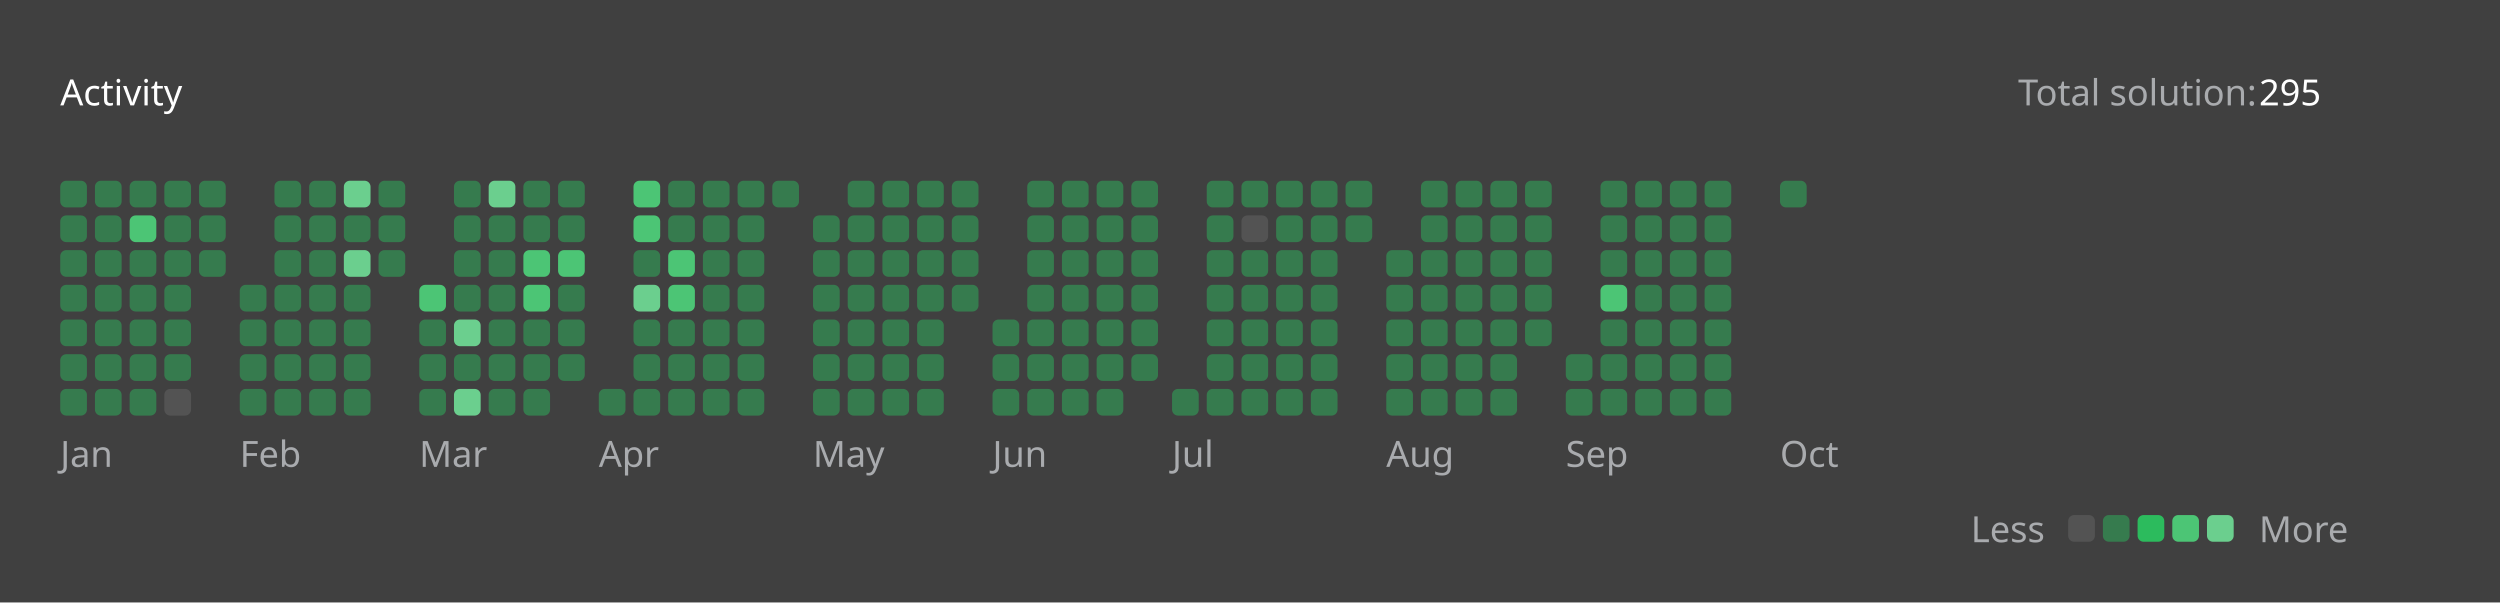
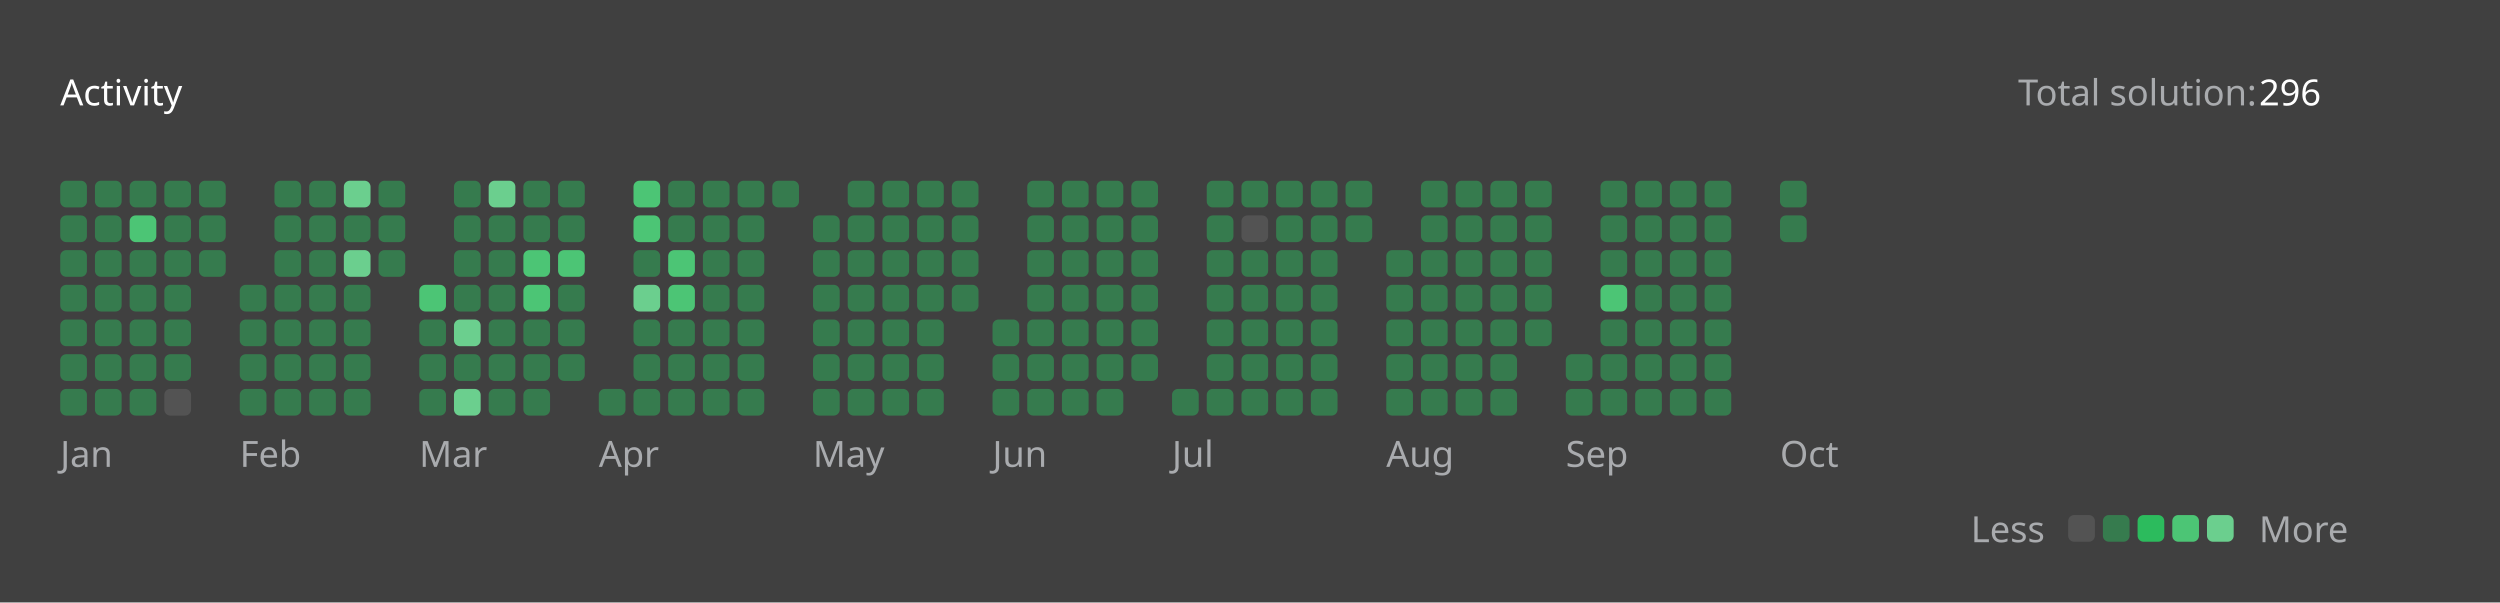
<svg xmlns="http://www.w3.org/2000/svg" version="1.1" height="200" width="830" viewBox="0 0 830 200">
  <style>*{font-family: "Segoe UI", Tahoma, Geneva, Verdana, sans-serif;}</style>
  <style>.title{font-weight: 500;font-size: 1rem;}</style>
  <style>.rotate-90{transform: rotate(-90deg);transform-origin: center;transform-box: fill-box;}</style>
  <style>.state{font-size: .75rem;}</style>
  <style>.light{color: #ffffff;fill: #ffffff;}</style>
  <style>.light-gray{color: #eff2f699;fill: #eff2f699;}</style>
  <style>.dark-gray{color: #ebebf54d;fill: #ebebf54d;}</style>
  <style>.gray{color: #747474;fill: #747474;}</style>
  <style>.orange{color: #ffa116;fill: #ffa116;}</style>
  <style>.background{color: #404040;fill: #404040;}</style>
  <style>.level-1-block{fill: #ffffff1a;}</style>
  <style>.level-2-block{fill: #2cb55d80;}</style>
  <style>.level-3-block{fill: #2cbb5dff;}</style>
  <style>.level-4-block{fill: #4cc575ff;}</style>
  <style>.level-5-block{fill: #6bcf8eff;}</style>
  <rect fill="#404040" x="0" y="0" width="830" height="200" rx="0.5rem" />
  <g text-anchor="start" text-decoration="1" class="title">
    <text x="20" y="35">
      <tspan class="light">Activity</tspan>
      <tspan class="orange" />
    </text>
  </g>
  <g class="state">
    <text x="670" y="35" class="light-gray"> Total solution: </text>
-     <text x="750" y="35" class="light"> 295 </text>
+     <text x="750" y="35" class="light"> 296 </text>
    <text x="678.88" y="180" class="light-gray" text-anchor="end">Less</text>
    <rect x="686.64" y="171" width="8.86" height="8.86" rx="2" ry="2" class="level-1-block" />
    <rect x="698.16" y="171" width="8.86" height="8.86" rx="2" ry="2" class="level-2-block" />
    <rect x="709.68" y="171" width="8.86" height="8.86" rx="2" ry="2" class="level-3-block" />
    <rect x="721.2" y="171" width="8.86" height="8.86" rx="2" ry="2" class="level-4-block" />
    <rect x="732.72" y="171" width="8.86" height="8.86" rx="2" ry="2" class="level-5-block" />
    <text x="750" y="180" class="light-gray">More</text>
  </g>
  <g x="20" y="60">
    <g x="20" y="60">
      <g x="20.0" y="60">
        <rect x="20.0" y="60.0" width="8.86" height="8.86" rx="2" ry="2" class="level-2-block" />
        <rect x="20.0" y="71.52" width="8.86" height="8.86" rx="2" ry="2" class="level-2-block" />
        <rect x="20.0" y="83.04" width="8.86" height="8.86" rx="2" ry="2" class="level-2-block" />
        <rect x="20.0" y="94.56" width="8.86" height="8.86" rx="2" ry="2" class="level-2-block" />
        <rect x="20.0" y="106.08" width="8.86" height="8.86" rx="2" ry="2" class="level-2-block" />
        <rect x="20.0" y="117.6" width="8.86" height="8.86" rx="2" ry="2" class="level-2-block" />
        <rect x="20.0" y="129.12" width="8.86" height="8.86" rx="2" ry="2" class="level-2-block" />
      </g>
      <g x="31.52" y="60">
        <rect x="31.52" y="60.0" width="8.86" height="8.86" rx="2" ry="2" class="level-2-block" />
        <rect x="31.52" y="71.52" width="8.86" height="8.86" rx="2" ry="2" class="level-2-block" />
        <rect x="31.52" y="83.04" width="8.86" height="8.86" rx="2" ry="2" class="level-2-block" />
        <rect x="31.52" y="94.56" width="8.86" height="8.86" rx="2" ry="2" class="level-2-block" />
        <rect x="31.52" y="106.08" width="8.86" height="8.86" rx="2" ry="2" class="level-2-block" />
        <rect x="31.52" y="117.6" width="8.86" height="8.86" rx="2" ry="2" class="level-2-block" />
        <rect x="31.52" y="129.12" width="8.86" height="8.86" rx="2" ry="2" class="level-2-block" />
      </g>
      <g x="43.04" y="60">
        <rect x="43.04" y="60.0" width="8.86" height="8.86" rx="2" ry="2" class="level-2-block" />
        <rect x="43.04" y="71.52" width="8.86" height="8.86" rx="2" ry="2" class="level-4-block" />
        <rect x="43.04" y="83.04" width="8.86" height="8.86" rx="2" ry="2" class="level-2-block" />
        <rect x="43.04" y="94.56" width="8.86" height="8.86" rx="2" ry="2" class="level-2-block" />
        <rect x="43.04" y="106.08" width="8.86" height="8.86" rx="2" ry="2" class="level-2-block" />
        <rect x="43.04" y="117.6" width="8.86" height="8.86" rx="2" ry="2" class="level-2-block" />
        <rect x="43.04" y="129.12" width="8.86" height="8.86" rx="2" ry="2" class="level-2-block" />
      </g>
      <g x="54.56" y="60">
        <rect x="54.56" y="60.0" width="8.86" height="8.86" rx="2" ry="2" class="level-2-block" />
        <rect x="54.56" y="71.52" width="8.86" height="8.86" rx="2" ry="2" class="level-2-block" />
        <rect x="54.56" y="83.04" width="8.86" height="8.86" rx="2" ry="2" class="level-2-block" />
        <rect x="54.56" y="94.56" width="8.86" height="8.86" rx="2" ry="2" class="level-2-block" />
        <rect x="54.56" y="106.08" width="8.86" height="8.86" rx="2" ry="2" class="level-2-block" />
        <rect x="54.56" y="117.6" width="8.86" height="8.86" rx="2" ry="2" class="level-2-block" />
        <rect x="54.56" y="129.12" width="8.86" height="8.86" rx="2" ry="2" class="level-1-block" />
      </g>
      <g x="66.08" y="60">
        <rect x="66.08" y="60.0" width="8.86" height="8.86" rx="2" ry="2" class="level-2-block" />
        <rect x="66.08" y="71.52" width="8.86" height="8.86" rx="2" ry="2" class="level-2-block" />
        <rect x="66.08" y="83.04" width="8.86" height="8.86" rx="2" ry="2" class="level-2-block" />
      </g>
      <text x="20.0" y="155" class="light-gray state">Jan</text>
    </g>
  </g>
  <g x="79.6" y="60">
    <g x="79.6" y="60">
      <g x="79.6" y="60">
        <rect x="79.6" y="94.56" width="8.86" height="8.86" rx="2" ry="2" class="level-2-block" />
        <rect x="79.6" y="106.08" width="8.86" height="8.86" rx="2" ry="2" class="level-2-block" />
        <rect x="79.6" y="117.6" width="8.86" height="8.86" rx="2" ry="2" class="level-2-block" />
        <rect x="79.6" y="129.12" width="8.86" height="8.86" rx="2" ry="2" class="level-2-block" />
      </g>
      <g x="91.12" y="60">
        <rect x="91.12" y="60.0" width="8.86" height="8.86" rx="2" ry="2" class="level-2-block" />
        <rect x="91.12" y="71.52" width="8.86" height="8.86" rx="2" ry="2" class="level-2-block" />
        <rect x="91.12" y="83.04" width="8.86" height="8.86" rx="2" ry="2" class="level-2-block" />
        <rect x="91.12" y="94.56" width="8.86" height="8.86" rx="2" ry="2" class="level-2-block" />
        <rect x="91.12" y="106.08" width="8.86" height="8.86" rx="2" ry="2" class="level-2-block" />
        <rect x="91.12" y="117.6" width="8.86" height="8.86" rx="2" ry="2" class="level-2-block" />
        <rect x="91.12" y="129.12" width="8.86" height="8.86" rx="2" ry="2" class="level-2-block" />
      </g>
      <g x="102.64" y="60">
        <rect x="102.64" y="60.0" width="8.86" height="8.86" rx="2" ry="2" class="level-2-block" />
        <rect x="102.64" y="71.52" width="8.86" height="8.86" rx="2" ry="2" class="level-2-block" />
        <rect x="102.64" y="83.04" width="8.86" height="8.86" rx="2" ry="2" class="level-2-block" />
        <rect x="102.64" y="94.56" width="8.86" height="8.86" rx="2" ry="2" class="level-2-block" />
        <rect x="102.64" y="106.08" width="8.86" height="8.86" rx="2" ry="2" class="level-2-block" />
        <rect x="102.64" y="117.6" width="8.86" height="8.86" rx="2" ry="2" class="level-2-block" />
        <rect x="102.64" y="129.12" width="8.86" height="8.86" rx="2" ry="2" class="level-2-block" />
      </g>
      <g x="114.16" y="60">
        <rect x="114.16" y="60.0" width="8.86" height="8.86" rx="2" ry="2" class="level-5-block" />
        <rect x="114.16" y="71.52" width="8.86" height="8.86" rx="2" ry="2" class="level-2-block" />
        <rect x="114.16" y="83.04" width="8.86" height="8.86" rx="2" ry="2" class="level-5-block" />
        <rect x="114.16" y="94.56" width="8.86" height="8.86" rx="2" ry="2" class="level-2-block" />
        <rect x="114.16" y="106.08" width="8.86" height="8.86" rx="2" ry="2" class="level-2-block" />
        <rect x="114.16" y="117.6" width="8.86" height="8.86" rx="2" ry="2" class="level-2-block" />
        <rect x="114.16" y="129.12" width="8.86" height="8.86" rx="2" ry="2" class="level-2-block" />
      </g>
      <g x="125.68" y="60">
        <rect x="125.68" y="60.0" width="8.86" height="8.86" rx="2" ry="2" class="level-2-block" />
        <rect x="125.68" y="71.52" width="8.86" height="8.86" rx="2" ry="2" class="level-2-block" />
        <rect x="125.68" y="83.04" width="8.86" height="8.86" rx="2" ry="2" class="level-2-block" />
      </g>
      <text x="79.6" y="155" class="light-gray state">Feb</text>
    </g>
  </g>
  <g x="139.2" y="60">
    <g x="139.2" y="60">
      <g x="139.2" y="60">
        <rect x="139.2" y="94.56" width="8.86" height="8.86" rx="2" ry="2" class="level-4-block" />
        <rect x="139.2" y="106.08" width="8.86" height="8.86" rx="2" ry="2" class="level-2-block" />
        <rect x="139.2" y="117.6" width="8.86" height="8.86" rx="2" ry="2" class="level-2-block" />
        <rect x="139.2" y="129.12" width="8.86" height="8.86" rx="2" ry="2" class="level-2-block" />
      </g>
      <g x="150.72" y="60">
        <rect x="150.72" y="60.0" width="8.86" height="8.86" rx="2" ry="2" class="level-2-block" />
        <rect x="150.72" y="71.52" width="8.86" height="8.86" rx="2" ry="2" class="level-2-block" />
        <rect x="150.72" y="83.04" width="8.86" height="8.86" rx="2" ry="2" class="level-2-block" />
        <rect x="150.72" y="94.56" width="8.86" height="8.86" rx="2" ry="2" class="level-2-block" />
        <rect x="150.72" y="106.08" width="8.86" height="8.86" rx="2" ry="2" class="level-5-block" />
        <rect x="150.72" y="117.6" width="8.86" height="8.86" rx="2" ry="2" class="level-2-block" />
        <rect x="150.72" y="129.12" width="8.86" height="8.86" rx="2" ry="2" class="level-5-block" />
      </g>
      <g x="162.24" y="60">
        <rect x="162.24" y="60.0" width="8.86" height="8.86" rx="2" ry="2" class="level-5-block" />
        <rect x="162.24" y="71.52" width="8.86" height="8.86" rx="2" ry="2" class="level-2-block" />
        <rect x="162.24" y="83.04" width="8.86" height="8.86" rx="2" ry="2" class="level-2-block" />
        <rect x="162.24" y="94.56" width="8.86" height="8.86" rx="2" ry="2" class="level-2-block" />
        <rect x="162.24" y="106.08" width="8.86" height="8.86" rx="2" ry="2" class="level-2-block" />
        <rect x="162.24" y="117.6" width="8.86" height="8.86" rx="2" ry="2" class="level-2-block" />
        <rect x="162.24" y="129.12" width="8.86" height="8.86" rx="2" ry="2" class="level-2-block" />
      </g>
      <g x="173.76" y="60">
        <rect x="173.76" y="60.0" width="8.86" height="8.86" rx="2" ry="2" class="level-2-block" />
        <rect x="173.76" y="71.52" width="8.86" height="8.86" rx="2" ry="2" class="level-2-block" />
        <rect x="173.76" y="83.04" width="8.86" height="8.86" rx="2" ry="2" class="level-4-block" />
        <rect x="173.76" y="94.56" width="8.86" height="8.86" rx="2" ry="2" class="level-4-block" />
        <rect x="173.76" y="106.08" width="8.86" height="8.86" rx="2" ry="2" class="level-2-block" />
        <rect x="173.76" y="117.6" width="8.86" height="8.86" rx="2" ry="2" class="level-2-block" />
        <rect x="173.76" y="129.12" width="8.86" height="8.86" rx="2" ry="2" class="level-2-block" />
      </g>
      <g x="185.28" y="60">
        <rect x="185.28" y="60.0" width="8.86" height="8.86" rx="2" ry="2" class="level-2-block" />
        <rect x="185.28" y="71.52" width="8.86" height="8.86" rx="2" ry="2" class="level-2-block" />
        <rect x="185.28" y="83.04" width="8.86" height="8.86" rx="2" ry="2" class="level-4-block" />
        <rect x="185.28" y="94.56" width="8.86" height="8.86" rx="2" ry="2" class="level-2-block" />
        <rect x="185.28" y="106.08" width="8.86" height="8.86" rx="2" ry="2" class="level-2-block" />
        <rect x="185.28" y="117.6" width="8.86" height="8.86" rx="2" ry="2" class="level-2-block" />
      </g>
      <text x="139.2" y="155" class="light-gray state">Mar</text>
    </g>
  </g>
  <g x="198.8" y="60">
    <g x="198.8" y="60">
      <g x="198.8" y="60">
        <rect x="198.8" y="129.12" width="8.86" height="8.86" rx="2" ry="2" class="level-2-block" />
      </g>
      <g x="210.32" y="60">
        <rect x="210.32" y="60.0" width="8.86" height="8.86" rx="2" ry="2" class="level-4-block" />
        <rect x="210.32" y="71.52" width="8.86" height="8.86" rx="2" ry="2" class="level-4-block" />
        <rect x="210.32" y="83.04" width="8.86" height="8.86" rx="2" ry="2" class="level-2-block" />
        <rect x="210.32" y="94.56" width="8.86" height="8.86" rx="2" ry="2" class="level-5-block" />
        <rect x="210.32" y="106.08" width="8.86" height="8.86" rx="2" ry="2" class="level-2-block" />
        <rect x="210.32" y="117.6" width="8.86" height="8.86" rx="2" ry="2" class="level-2-block" />
        <rect x="210.32" y="129.12" width="8.86" height="8.86" rx="2" ry="2" class="level-2-block" />
      </g>
      <g x="221.84" y="60">
        <rect x="221.84" y="60.0" width="8.86" height="8.86" rx="2" ry="2" class="level-2-block" />
        <rect x="221.84" y="71.52" width="8.86" height="8.86" rx="2" ry="2" class="level-2-block" />
        <rect x="221.84" y="83.04" width="8.86" height="8.86" rx="2" ry="2" class="level-4-block" />
        <rect x="221.84" y="94.56" width="8.86" height="8.86" rx="2" ry="2" class="level-4-block" />
        <rect x="221.84" y="106.08" width="8.86" height="8.86" rx="2" ry="2" class="level-2-block" />
        <rect x="221.84" y="117.6" width="8.86" height="8.86" rx="2" ry="2" class="level-2-block" />
        <rect x="221.84" y="129.12" width="8.86" height="8.86" rx="2" ry="2" class="level-2-block" />
      </g>
      <g x="233.36" y="60">
        <rect x="233.36" y="60.0" width="8.86" height="8.86" rx="2" ry="2" class="level-2-block" />
        <rect x="233.36" y="71.52" width="8.86" height="8.86" rx="2" ry="2" class="level-2-block" />
        <rect x="233.36" y="83.04" width="8.86" height="8.86" rx="2" ry="2" class="level-2-block" />
        <rect x="233.36" y="94.56" width="8.86" height="8.86" rx="2" ry="2" class="level-2-block" />
        <rect x="233.36" y="106.08" width="8.86" height="8.86" rx="2" ry="2" class="level-2-block" />
        <rect x="233.36" y="117.6" width="8.86" height="8.86" rx="2" ry="2" class="level-2-block" />
        <rect x="233.36" y="129.12" width="8.86" height="8.86" rx="2" ry="2" class="level-2-block" />
      </g>
      <g x="244.88" y="60">
        <rect x="244.88" y="60.0" width="8.86" height="8.86" rx="2" ry="2" class="level-2-block" />
        <rect x="244.88" y="71.52" width="8.86" height="8.86" rx="2" ry="2" class="level-2-block" />
        <rect x="244.88" y="83.04" width="8.86" height="8.86" rx="2" ry="2" class="level-2-block" />
        <rect x="244.88" y="94.56" width="8.86" height="8.86" rx="2" ry="2" class="level-2-block" />
        <rect x="244.88" y="106.08" width="8.86" height="8.86" rx="2" ry="2" class="level-2-block" />
        <rect x="244.88" y="117.6" width="8.86" height="8.86" rx="2" ry="2" class="level-2-block" />
        <rect x="244.88" y="129.12" width="8.86" height="8.86" rx="2" ry="2" class="level-2-block" />
      </g>
      <g x="256.4" y="60">
        <rect x="256.4" y="60.0" width="8.86" height="8.86" rx="2" ry="2" class="level-2-block" />
      </g>
      <text x="198.8" y="155" class="light-gray state">Apr</text>
    </g>
  </g>
  <g x="269.92" y="60">
    <g x="269.92" y="60">
      <g x="269.92" y="60">
        <rect x="269.92" y="71.52" width="8.86" height="8.86" rx="2" ry="2" class="level-2-block" />
        <rect x="269.92" y="83.04" width="8.86" height="8.86" rx="2" ry="2" class="level-2-block" />
        <rect x="269.92" y="94.56" width="8.86" height="8.86" rx="2" ry="2" class="level-2-block" />
        <rect x="269.92" y="106.08" width="8.86" height="8.86" rx="2" ry="2" class="level-2-block" />
        <rect x="269.92" y="117.6" width="8.86" height="8.86" rx="2" ry="2" class="level-2-block" />
        <rect x="269.92" y="129.12" width="8.86" height="8.86" rx="2" ry="2" class="level-2-block" />
      </g>
      <g x="281.44" y="60">
        <rect x="281.44" y="60.0" width="8.86" height="8.86" rx="2" ry="2" class="level-2-block" />
        <rect x="281.44" y="71.52" width="8.86" height="8.86" rx="2" ry="2" class="level-2-block" />
        <rect x="281.44" y="83.04" width="8.86" height="8.86" rx="2" ry="2" class="level-2-block" />
        <rect x="281.44" y="94.56" width="8.86" height="8.86" rx="2" ry="2" class="level-2-block" />
        <rect x="281.44" y="106.08" width="8.86" height="8.86" rx="2" ry="2" class="level-2-block" />
        <rect x="281.44" y="117.6" width="8.86" height="8.86" rx="2" ry="2" class="level-2-block" />
        <rect x="281.44" y="129.12" width="8.86" height="8.86" rx="2" ry="2" class="level-2-block" />
      </g>
      <g x="292.96" y="60">
        <rect x="292.96" y="60.0" width="8.86" height="8.86" rx="2" ry="2" class="level-2-block" />
        <rect x="292.96" y="71.52" width="8.86" height="8.86" rx="2" ry="2" class="level-2-block" />
        <rect x="292.96" y="83.04" width="8.86" height="8.86" rx="2" ry="2" class="level-2-block" />
        <rect x="292.96" y="94.56" width="8.86" height="8.86" rx="2" ry="2" class="level-2-block" />
        <rect x="292.96" y="106.08" width="8.86" height="8.86" rx="2" ry="2" class="level-2-block" />
        <rect x="292.96" y="117.6" width="8.86" height="8.86" rx="2" ry="2" class="level-2-block" />
        <rect x="292.96" y="129.12" width="8.86" height="8.86" rx="2" ry="2" class="level-2-block" />
      </g>
      <g x="304.48" y="60">
        <rect x="304.48" y="60.0" width="8.86" height="8.86" rx="2" ry="2" class="level-2-block" />
        <rect x="304.48" y="71.52" width="8.86" height="8.86" rx="2" ry="2" class="level-2-block" />
        <rect x="304.48" y="83.04" width="8.86" height="8.86" rx="2" ry="2" class="level-2-block" />
        <rect x="304.48" y="94.56" width="8.86" height="8.86" rx="2" ry="2" class="level-2-block" />
        <rect x="304.48" y="106.08" width="8.86" height="8.86" rx="2" ry="2" class="level-2-block" />
        <rect x="304.48" y="117.6" width="8.86" height="8.86" rx="2" ry="2" class="level-2-block" />
        <rect x="304.48" y="129.12" width="8.86" height="8.86" rx="2" ry="2" class="level-2-block" />
      </g>
      <g x="316" y="60">
        <rect x="316" y="60.0" width="8.86" height="8.86" rx="2" ry="2" class="level-2-block" />
        <rect x="316" y="71.52" width="8.86" height="8.86" rx="2" ry="2" class="level-2-block" />
        <rect x="316" y="83.04" width="8.86" height="8.86" rx="2" ry="2" class="level-2-block" />
        <rect x="316" y="94.56" width="8.86" height="8.86" rx="2" ry="2" class="level-2-block" />
      </g>
      <text x="269.92" y="155" class="light-gray state">May</text>
    </g>
  </g>
  <g x="329.52" y="60">
    <g x="329.52" y="60">
      <g x="329.52" y="60">
        <rect x="329.52" y="106.08" width="8.86" height="8.86" rx="2" ry="2" class="level-2-block" />
        <rect x="329.52" y="117.6" width="8.86" height="8.86" rx="2" ry="2" class="level-2-block" />
        <rect x="329.52" y="129.12" width="8.86" height="8.86" rx="2" ry="2" class="level-2-block" />
      </g>
      <g x="341.04" y="60">
        <rect x="341.04" y="60.0" width="8.86" height="8.86" rx="2" ry="2" class="level-2-block" />
        <rect x="341.04" y="71.52" width="8.86" height="8.86" rx="2" ry="2" class="level-2-block" />
        <rect x="341.04" y="83.04" width="8.86" height="8.86" rx="2" ry="2" class="level-2-block" />
        <rect x="341.04" y="94.56" width="8.86" height="8.86" rx="2" ry="2" class="level-2-block" />
        <rect x="341.04" y="106.08" width="8.86" height="8.86" rx="2" ry="2" class="level-2-block" />
        <rect x="341.04" y="117.6" width="8.86" height="8.86" rx="2" ry="2" class="level-2-block" />
        <rect x="341.04" y="129.12" width="8.86" height="8.86" rx="2" ry="2" class="level-2-block" />
      </g>
      <g x="352.56" y="60">
        <rect x="352.56" y="60.0" width="8.86" height="8.86" rx="2" ry="2" class="level-2-block" />
        <rect x="352.56" y="71.52" width="8.86" height="8.86" rx="2" ry="2" class="level-2-block" />
        <rect x="352.56" y="83.04" width="8.86" height="8.86" rx="2" ry="2" class="level-2-block" />
        <rect x="352.56" y="94.56" width="8.86" height="8.86" rx="2" ry="2" class="level-2-block" />
        <rect x="352.56" y="106.08" width="8.86" height="8.86" rx="2" ry="2" class="level-2-block" />
        <rect x="352.56" y="117.6" width="8.86" height="8.86" rx="2" ry="2" class="level-2-block" />
        <rect x="352.56" y="129.12" width="8.86" height="8.86" rx="2" ry="2" class="level-2-block" />
      </g>
      <g x="364.08" y="60">
        <rect x="364.08" y="60.0" width="8.86" height="8.86" rx="2" ry="2" class="level-2-block" />
        <rect x="364.08" y="71.52" width="8.86" height="8.86" rx="2" ry="2" class="level-2-block" />
        <rect x="364.08" y="83.04" width="8.86" height="8.86" rx="2" ry="2" class="level-2-block" />
        <rect x="364.08" y="94.56" width="8.86" height="8.86" rx="2" ry="2" class="level-2-block" />
        <rect x="364.08" y="106.08" width="8.86" height="8.86" rx="2" ry="2" class="level-2-block" />
        <rect x="364.08" y="117.6" width="8.86" height="8.86" rx="2" ry="2" class="level-2-block" />
        <rect x="364.08" y="129.12" width="8.86" height="8.86" rx="2" ry="2" class="level-2-block" />
      </g>
      <g x="375.6" y="60">
        <rect x="375.6" y="60.0" width="8.86" height="8.86" rx="2" ry="2" class="level-2-block" />
        <rect x="375.6" y="71.52" width="8.86" height="8.86" rx="2" ry="2" class="level-2-block" />
        <rect x="375.6" y="83.04" width="8.86" height="8.86" rx="2" ry="2" class="level-2-block" />
        <rect x="375.6" y="94.56" width="8.86" height="8.86" rx="2" ry="2" class="level-2-block" />
        <rect x="375.6" y="106.08" width="8.86" height="8.86" rx="2" ry="2" class="level-2-block" />
        <rect x="375.6" y="117.6" width="8.86" height="8.86" rx="2" ry="2" class="level-2-block" />
      </g>
      <text x="329.52" y="155" class="light-gray state">Jun</text>
    </g>
  </g>
  <g x="389.12" y="60">
    <g x="389.12" y="60">
      <g x="389.12" y="60">
        <rect x="389.12" y="129.12" width="8.86" height="8.86" rx="2" ry="2" class="level-2-block" />
      </g>
      <g x="400.64" y="60">
        <rect x="400.64" y="60.0" width="8.86" height="8.86" rx="2" ry="2" class="level-2-block" />
        <rect x="400.64" y="71.52" width="8.86" height="8.86" rx="2" ry="2" class="level-2-block" />
        <rect x="400.64" y="83.04" width="8.86" height="8.86" rx="2" ry="2" class="level-2-block" />
        <rect x="400.64" y="94.56" width="8.86" height="8.86" rx="2" ry="2" class="level-2-block" />
        <rect x="400.64" y="106.08" width="8.86" height="8.86" rx="2" ry="2" class="level-2-block" />
        <rect x="400.64" y="117.6" width="8.86" height="8.86" rx="2" ry="2" class="level-2-block" />
        <rect x="400.64" y="129.12" width="8.86" height="8.86" rx="2" ry="2" class="level-2-block" />
      </g>
      <g x="412.16" y="60">
        <rect x="412.16" y="60.0" width="8.86" height="8.86" rx="2" ry="2" class="level-2-block" />
        <rect x="412.16" y="71.52" width="8.86" height="8.86" rx="2" ry="2" class="level-1-block" />
        <rect x="412.16" y="83.04" width="8.86" height="8.86" rx="2" ry="2" class="level-2-block" />
        <rect x="412.16" y="94.56" width="8.86" height="8.86" rx="2" ry="2" class="level-2-block" />
        <rect x="412.16" y="106.08" width="8.86" height="8.86" rx="2" ry="2" class="level-2-block" />
        <rect x="412.16" y="117.6" width="8.86" height="8.86" rx="2" ry="2" class="level-2-block" />
        <rect x="412.16" y="129.12" width="8.86" height="8.86" rx="2" ry="2" class="level-2-block" />
      </g>
      <g x="423.68" y="60">
        <rect x="423.68" y="60.0" width="8.86" height="8.86" rx="2" ry="2" class="level-2-block" />
        <rect x="423.68" y="71.52" width="8.86" height="8.86" rx="2" ry="2" class="level-2-block" />
        <rect x="423.68" y="83.04" width="8.86" height="8.86" rx="2" ry="2" class="level-2-block" />
        <rect x="423.68" y="94.56" width="8.86" height="8.86" rx="2" ry="2" class="level-2-block" />
        <rect x="423.68" y="106.08" width="8.86" height="8.86" rx="2" ry="2" class="level-2-block" />
        <rect x="423.68" y="117.6" width="8.86" height="8.86" rx="2" ry="2" class="level-2-block" />
        <rect x="423.68" y="129.12" width="8.86" height="8.86" rx="2" ry="2" class="level-2-block" />
      </g>
      <g x="435.2" y="60">
        <rect x="435.2" y="60.0" width="8.86" height="8.86" rx="2" ry="2" class="level-2-block" />
        <rect x="435.2" y="71.52" width="8.86" height="8.86" rx="2" ry="2" class="level-2-block" />
        <rect x="435.2" y="83.04" width="8.86" height="8.86" rx="2" ry="2" class="level-2-block" />
        <rect x="435.2" y="94.56" width="8.86" height="8.86" rx="2" ry="2" class="level-2-block" />
        <rect x="435.2" y="106.08" width="8.86" height="8.86" rx="2" ry="2" class="level-2-block" />
        <rect x="435.2" y="117.6" width="8.86" height="8.86" rx="2" ry="2" class="level-2-block" />
        <rect x="435.2" y="129.12" width="8.86" height="8.86" rx="2" ry="2" class="level-2-block" />
      </g>
      <g x="446.72" y="60">
        <rect x="446.72" y="60.0" width="8.86" height="8.86" rx="2" ry="2" class="level-2-block" />
        <rect x="446.72" y="71.52" width="8.86" height="8.86" rx="2" ry="2" class="level-2-block" />
      </g>
      <text x="389.12" y="155" class="light-gray state">Jul</text>
    </g>
  </g>
  <g x="460.24" y="60">
    <g x="460.24" y="60">
      <g x="460.24" y="60">
        <rect x="460.24" y="83.04" width="8.86" height="8.86" rx="2" ry="2" class="level-2-block" />
        <rect x="460.24" y="94.56" width="8.86" height="8.86" rx="2" ry="2" class="level-2-block" />
        <rect x="460.24" y="106.08" width="8.86" height="8.86" rx="2" ry="2" class="level-2-block" />
        <rect x="460.24" y="117.6" width="8.86" height="8.86" rx="2" ry="2" class="level-2-block" />
        <rect x="460.24" y="129.12" width="8.86" height="8.86" rx="2" ry="2" class="level-2-block" />
      </g>
      <g x="471.76" y="60">
        <rect x="471.76" y="60.0" width="8.86" height="8.86" rx="2" ry="2" class="level-2-block" />
        <rect x="471.76" y="71.52" width="8.86" height="8.86" rx="2" ry="2" class="level-2-block" />
        <rect x="471.76" y="83.04" width="8.86" height="8.86" rx="2" ry="2" class="level-2-block" />
        <rect x="471.76" y="94.56" width="8.86" height="8.86" rx="2" ry="2" class="level-2-block" />
        <rect x="471.76" y="106.08" width="8.86" height="8.86" rx="2" ry="2" class="level-2-block" />
        <rect x="471.76" y="117.6" width="8.86" height="8.86" rx="2" ry="2" class="level-2-block" />
        <rect x="471.76" y="129.12" width="8.86" height="8.86" rx="2" ry="2" class="level-2-block" />
      </g>
      <g x="483.28" y="60">
        <rect x="483.28" y="60.0" width="8.86" height="8.86" rx="2" ry="2" class="level-2-block" />
        <rect x="483.28" y="71.52" width="8.86" height="8.86" rx="2" ry="2" class="level-2-block" />
        <rect x="483.28" y="83.04" width="8.86" height="8.86" rx="2" ry="2" class="level-2-block" />
        <rect x="483.28" y="94.56" width="8.86" height="8.86" rx="2" ry="2" class="level-2-block" />
        <rect x="483.28" y="106.08" width="8.86" height="8.86" rx="2" ry="2" class="level-2-block" />
        <rect x="483.28" y="117.6" width="8.86" height="8.86" rx="2" ry="2" class="level-2-block" />
        <rect x="483.28" y="129.12" width="8.86" height="8.86" rx="2" ry="2" class="level-2-block" />
      </g>
      <g x="494.8" y="60">
        <rect x="494.8" y="60.0" width="8.86" height="8.86" rx="2" ry="2" class="level-2-block" />
        <rect x="494.8" y="71.52" width="8.86" height="8.86" rx="2" ry="2" class="level-2-block" />
        <rect x="494.8" y="83.04" width="8.86" height="8.86" rx="2" ry="2" class="level-2-block" />
        <rect x="494.8" y="94.56" width="8.86" height="8.86" rx="2" ry="2" class="level-2-block" />
        <rect x="494.8" y="106.08" width="8.86" height="8.86" rx="2" ry="2" class="level-2-block" />
        <rect x="494.8" y="117.6" width="8.86" height="8.86" rx="2" ry="2" class="level-2-block" />
        <rect x="494.8" y="129.12" width="8.86" height="8.86" rx="2" ry="2" class="level-2-block" />
      </g>
      <g x="506.32" y="60">
        <rect x="506.32" y="60.0" width="8.86" height="8.86" rx="2" ry="2" class="level-2-block" />
        <rect x="506.32" y="71.52" width="8.86" height="8.86" rx="2" ry="2" class="level-2-block" />
        <rect x="506.32" y="83.04" width="8.86" height="8.86" rx="2" ry="2" class="level-2-block" />
        <rect x="506.32" y="94.56" width="8.86" height="8.86" rx="2" ry="2" class="level-2-block" />
        <rect x="506.32" y="106.08" width="8.86" height="8.86" rx="2" ry="2" class="level-2-block" />
      </g>
      <text x="460.24" y="155" class="light-gray state">Aug</text>
    </g>
  </g>
  <g x="519.84" y="60">
    <g x="519.84" y="60">
      <g x="519.84" y="60">
        <rect x="519.84" y="117.6" width="8.86" height="8.86" rx="2" ry="2" class="level-2-block" />
        <rect x="519.84" y="129.12" width="8.86" height="8.86" rx="2" ry="2" class="level-2-block" />
      </g>
      <g x="531.36" y="60">
        <rect x="531.36" y="60.0" width="8.86" height="8.86" rx="2" ry="2" class="level-2-block" />
        <rect x="531.36" y="71.52" width="8.86" height="8.86" rx="2" ry="2" class="level-2-block" />
        <rect x="531.36" y="83.04" width="8.86" height="8.86" rx="2" ry="2" class="level-2-block" />
        <rect x="531.36" y="94.56" width="8.86" height="8.86" rx="2" ry="2" class="level-4-block" />
        <rect x="531.36" y="106.08" width="8.86" height="8.86" rx="2" ry="2" class="level-2-block" />
        <rect x="531.36" y="117.6" width="8.86" height="8.86" rx="2" ry="2" class="level-2-block" />
        <rect x="531.36" y="129.12" width="8.86" height="8.86" rx="2" ry="2" class="level-2-block" />
      </g>
      <g x="542.88" y="60">
        <rect x="542.88" y="60.0" width="8.86" height="8.86" rx="2" ry="2" class="level-2-block" />
        <rect x="542.88" y="71.52" width="8.86" height="8.86" rx="2" ry="2" class="level-2-block" />
        <rect x="542.88" y="83.04" width="8.86" height="8.86" rx="2" ry="2" class="level-2-block" />
        <rect x="542.88" y="94.56" width="8.86" height="8.86" rx="2" ry="2" class="level-2-block" />
        <rect x="542.88" y="106.08" width="8.86" height="8.86" rx="2" ry="2" class="level-2-block" />
        <rect x="542.88" y="117.6" width="8.86" height="8.86" rx="2" ry="2" class="level-2-block" />
        <rect x="542.88" y="129.12" width="8.86" height="8.86" rx="2" ry="2" class="level-2-block" />
      </g>
      <g x="554.4" y="60">
        <rect x="554.4" y="60.0" width="8.86" height="8.86" rx="2" ry="2" class="level-2-block" />
        <rect x="554.4" y="71.52" width="8.86" height="8.86" rx="2" ry="2" class="level-2-block" />
        <rect x="554.4" y="83.04" width="8.86" height="8.86" rx="2" ry="2" class="level-2-block" />
        <rect x="554.4" y="94.56" width="8.86" height="8.86" rx="2" ry="2" class="level-2-block" />
        <rect x="554.4" y="106.08" width="8.86" height="8.86" rx="2" ry="2" class="level-2-block" />
        <rect x="554.4" y="117.6" width="8.86" height="8.86" rx="2" ry="2" class="level-2-block" />
        <rect x="554.4" y="129.12" width="8.86" height="8.86" rx="2" ry="2" class="level-2-block" />
      </g>
      <g x="565.92" y="60">
        <rect x="565.92" y="60.0" width="8.86" height="8.86" rx="2" ry="2" class="level-2-block" />
        <rect x="565.92" y="71.52" width="8.86" height="8.86" rx="2" ry="2" class="level-2-block" />
        <rect x="565.92" y="83.04" width="8.86" height="8.86" rx="2" ry="2" class="level-2-block" />
        <rect x="565.92" y="94.56" width="8.86" height="8.86" rx="2" ry="2" class="level-2-block" />
        <rect x="565.92" y="106.08" width="8.86" height="8.86" rx="2" ry="2" class="level-2-block" />
        <rect x="565.92" y="117.6" width="8.86" height="8.86" rx="2" ry="2" class="level-2-block" />
        <rect x="565.92" y="129.12" width="8.86" height="8.86" rx="2" ry="2" class="level-2-block" />
      </g>
      <text x="519.84" y="155" class="light-gray state">Sep</text>
    </g>
  </g>
  <g x="590.96" y="60">
    <g x="590.96" y="60">
      <g x="590.96" y="60">
        <rect x="590.96" y="60.0" width="8.86" height="8.86" rx="2" ry="2" class="level-2-block" />
+         <rect x="590.96" y="71.52" width="8.86" height="8.86" rx="2" ry="2" class="level-2-block" />
      </g>
      <text x="590.96" y="155" class="light-gray state">Oct</text>
    </g>
  </g>
</svg>
